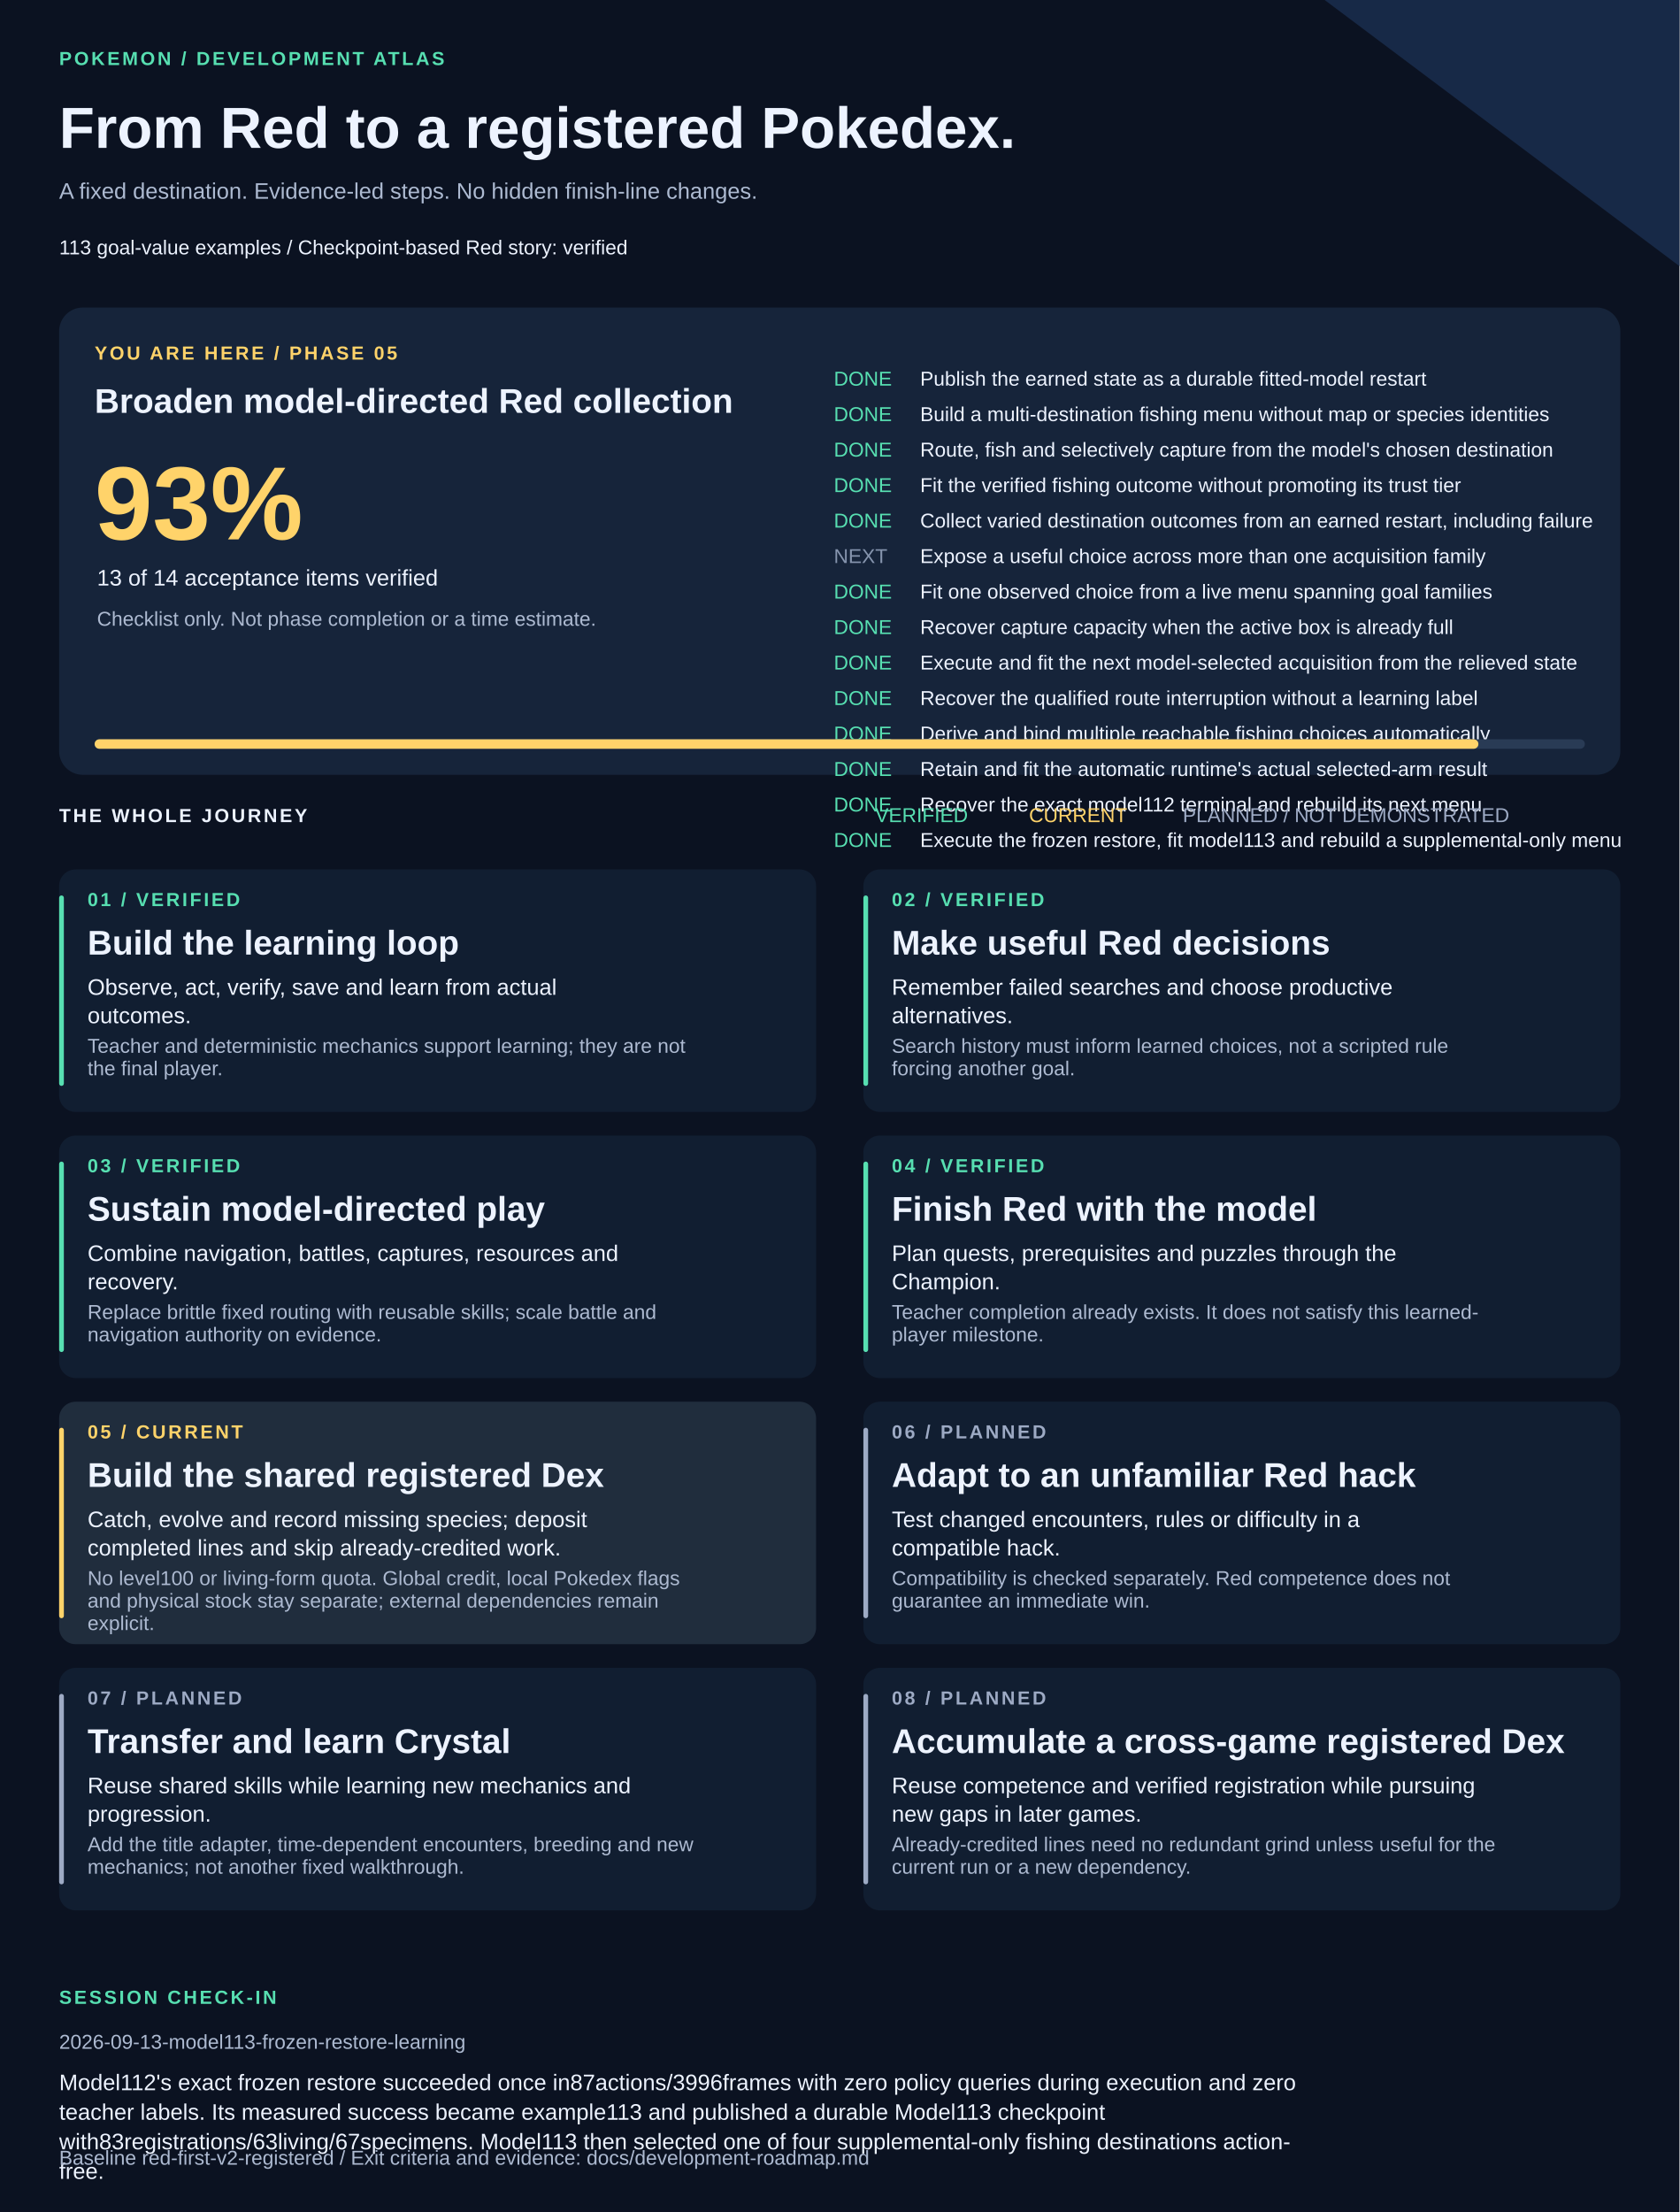
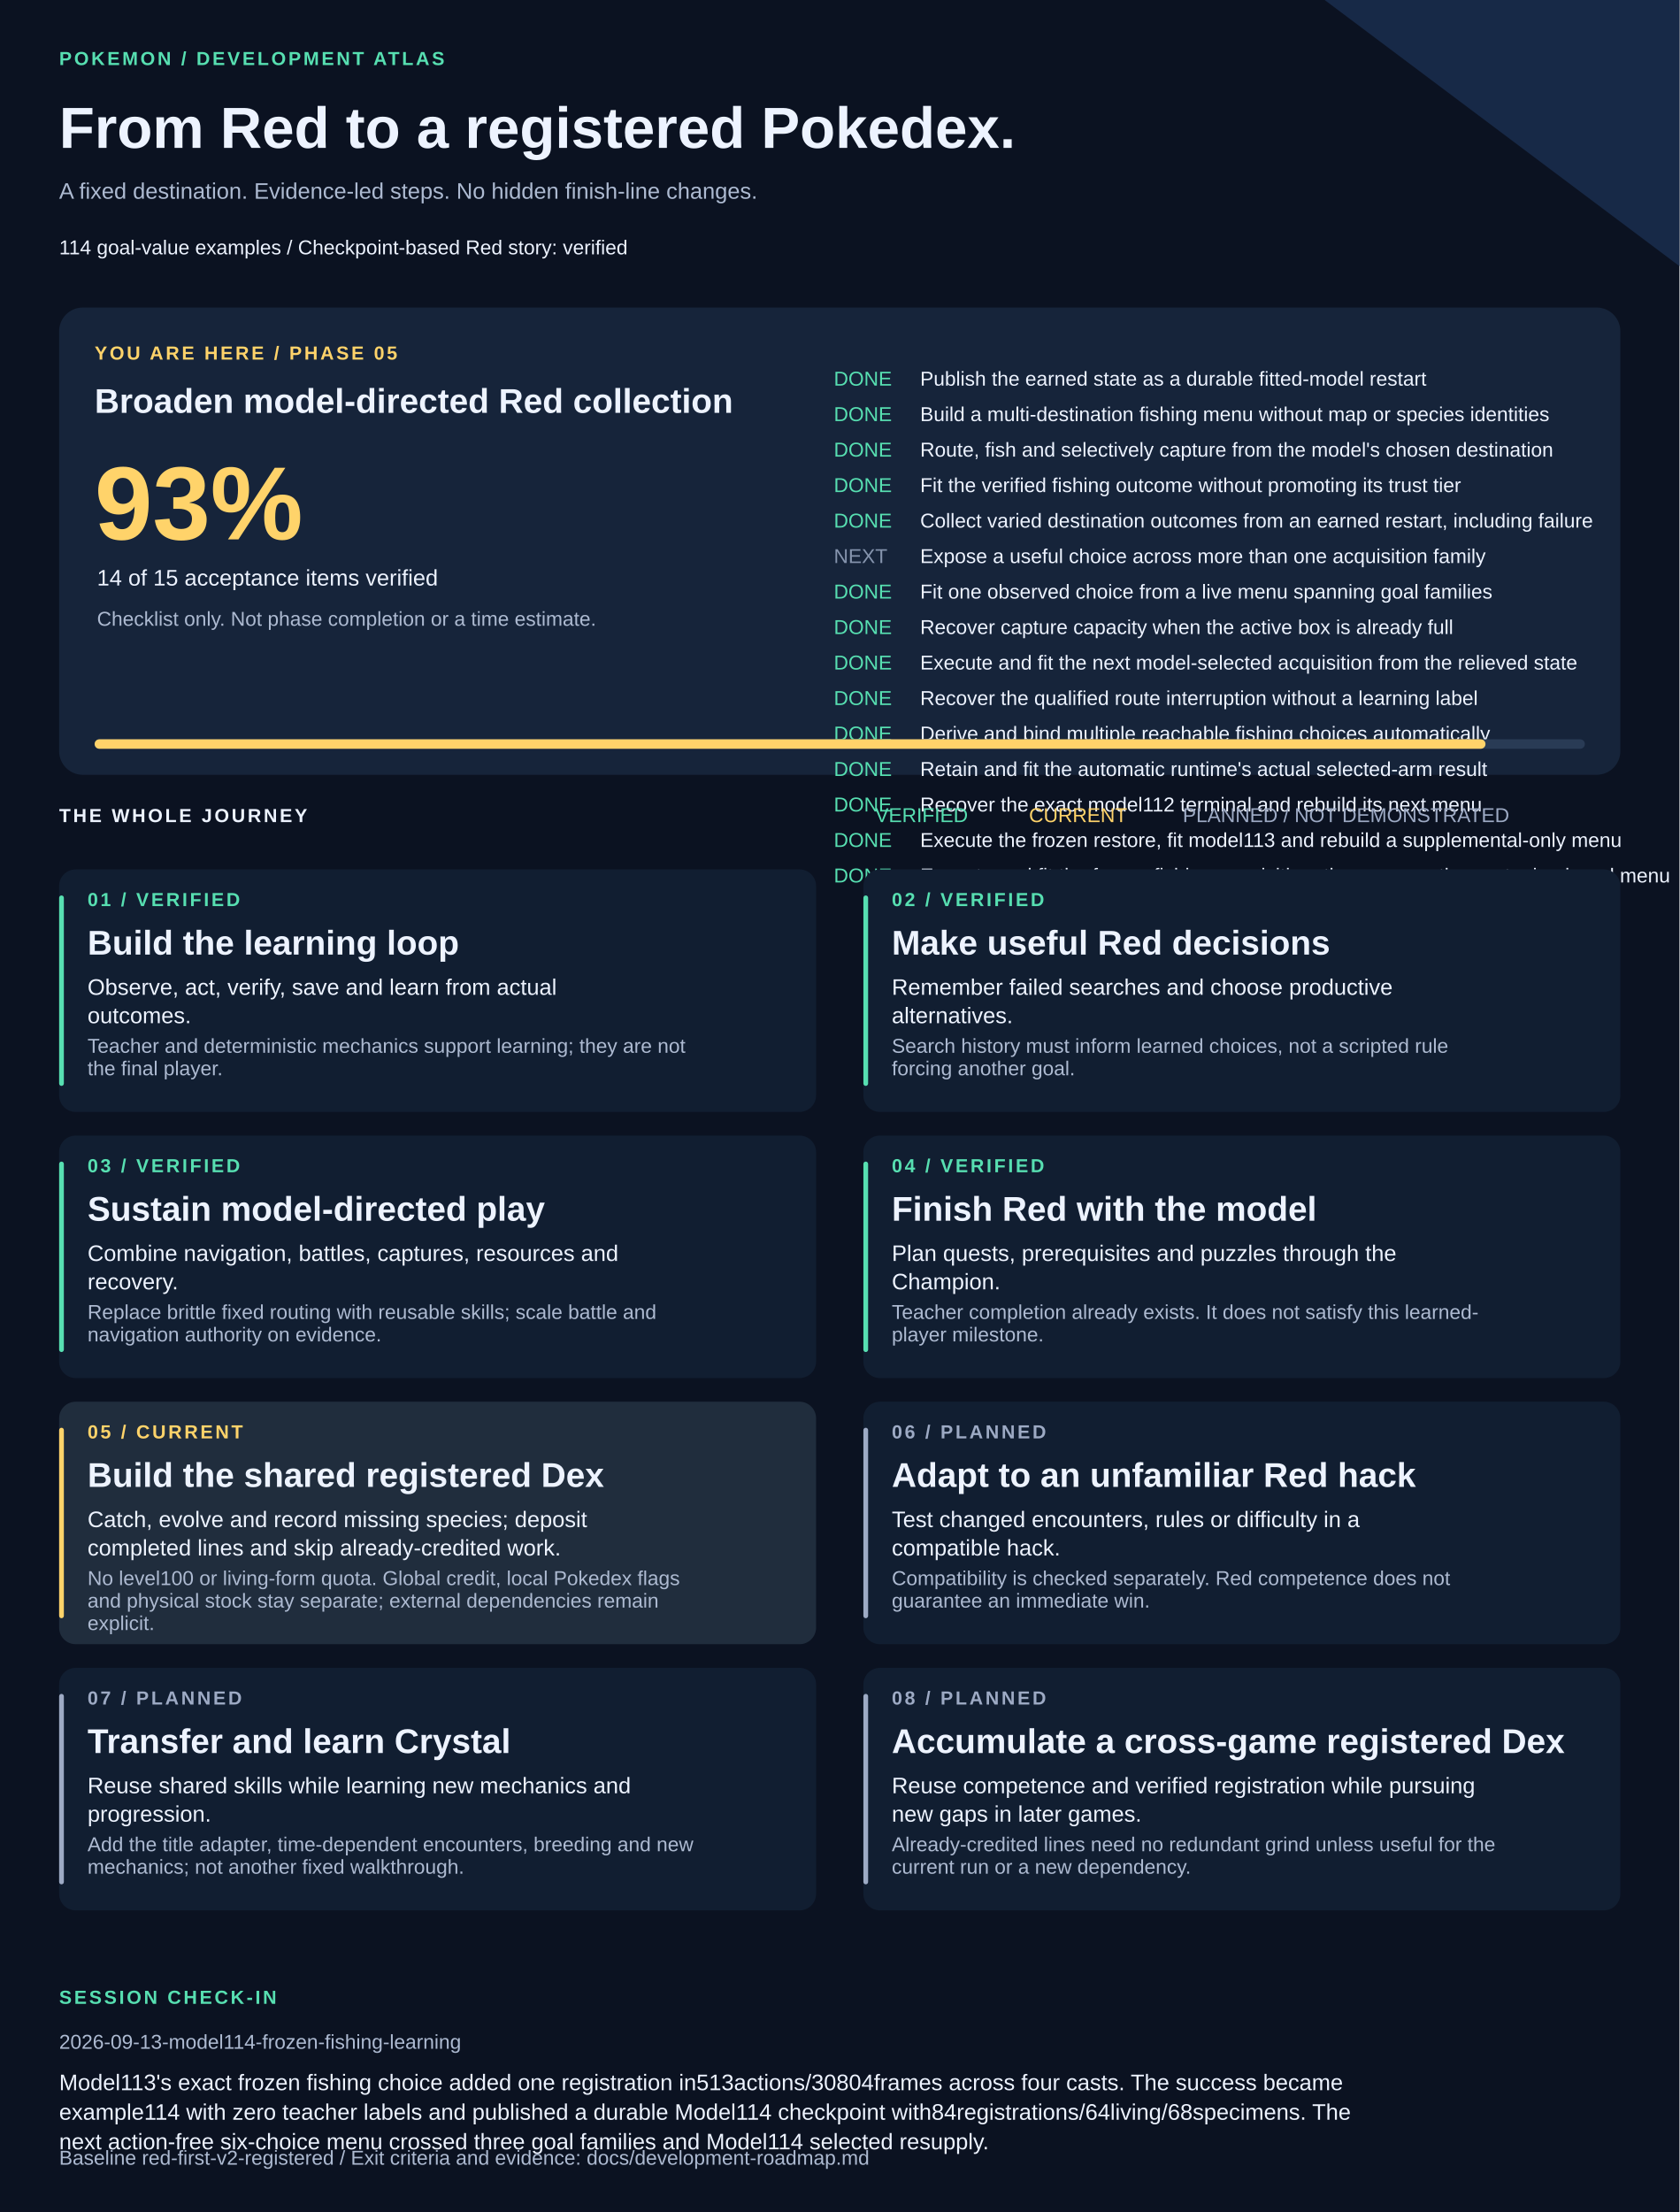
<svg xmlns="http://www.w3.org/2000/svg" width="1420" height="1870" viewBox="0 0 1420 1870" role="img" aria-labelledby="title description">
  <style>text{font-family:Arial,Helvetica,sans-serif;fill:#edf3ff}.muted{fill:#adbad1}.eyebrow{font-size:16px;letter-spacing:2px;font-weight:bold}.heading{font-size:29px;font-weight:bold}.body{font-size:19px}.small{font-size:17px}</style>
  <rect width="1420" height="1870" fill="#0b1221" />
  <path d="M1120 0H1420V225Z" fill="#172947" />
  <text x="50" y="55" class="eyebrow" style="fill:#57dfb1">POKEMON / DEVELOPMENT ATLAS</text>
  <text x="50" y="125" style="font-size:49px;font-weight:bold">From Red to a registered Pokedex.</text>
  <text x="50" y="168" class="body muted">A fixed destination. Evidence-led steps. No hidden finish-line changes.</text>
-   <text x="50" y="215" class="small">113 goal-value examples  /  Checkpoint-based Red story: verified</text>
+   <text x="50" y="215" class="small">114 goal-value examples  /  Checkpoint-based Red story: verified</text>
  <rect x="50" y="260" width="1320" height="395" rx="20" fill="#16243a" />
  <text x="80" y="304" class="eyebrow" style="fill:#ffd36a">YOU ARE HERE / PHASE 05</text>
  <text x="80" y="349" class="heading">Broaden model-directed Red collection</text>
  <text x="80" y="456" style="font-size:88px;font-weight:bold;fill:#ffd36a">93%</text>
-   <text x="82" y="495" class="body">13 of 14 acceptance items verified</text>
+   <text x="82" y="495" class="body">14 of 15 acceptance items verified</text>
  <text x="82" y="529" class="small muted">Checklist only. Not phase completion or a time estimate.</text>
  <text x="705" y="326" class="small" style="fill:#57dfb1">DONE</text>
  <text x="778" y="326" class="small">Publish the earned state as a durable fitted-model restart</text>
  <text x="705" y="356" class="small" style="fill:#57dfb1">DONE</text>
  <text x="778" y="356" class="small">Build a multi-destination fishing menu without map or species identities</text>
  <text x="705" y="386" class="small" style="fill:#57dfb1">DONE</text>
  <text x="778" y="386" class="small">Route, fish and selectively capture from the model's chosen destination</text>
  <text x="705" y="416" class="small" style="fill:#57dfb1">DONE</text>
  <text x="778" y="416" class="small">Fit the verified fishing outcome without promoting its trust tier</text>
  <text x="705" y="446" class="small" style="fill:#57dfb1">DONE</text>
  <text x="778" y="446" class="small">Collect varied destination outcomes from an earned restart, including failure</text>
  <text x="705" y="476" class="small" style="fill:#8594ad">NEXT</text>
  <text x="778" y="476" class="small">Expose a useful choice across more than one acquisition family</text>
  <text x="705" y="506" class="small" style="fill:#57dfb1">DONE</text>
  <text x="778" y="506" class="small">Fit one observed choice from a live menu spanning goal families</text>
  <text x="705" y="536" class="small" style="fill:#57dfb1">DONE</text>
  <text x="778" y="536" class="small">Recover capture capacity when the active box is already full</text>
  <text x="705" y="566" class="small" style="fill:#57dfb1">DONE</text>
  <text x="778" y="566" class="small">Execute and fit the next model-selected acquisition from the relieved state</text>
  <text x="705" y="596" class="small" style="fill:#57dfb1">DONE</text>
  <text x="778" y="596" class="small">Recover the qualified route interruption without a learning label</text>
  <text x="705" y="626" class="small" style="fill:#57dfb1">DONE</text>
  <text x="778" y="626" class="small">Derive and bind multiple reachable fishing choices automatically</text>
  <text x="705" y="656" class="small" style="fill:#57dfb1">DONE</text>
  <text x="778" y="656" class="small">Retain and fit the automatic runtime's actual selected-arm result</text>
  <text x="705" y="686" class="small" style="fill:#57dfb1">DONE</text>
  <text x="778" y="686" class="small">Recover the exact model112 terminal and rebuild its next menu</text>
  <text x="705" y="716" class="small" style="fill:#57dfb1">DONE</text>
  <text x="778" y="716" class="small">Execute the frozen restore, fit model113 and rebuild a supplemental-only menu</text>
+   <text x="705" y="746" class="small" style="fill:#57dfb1">DONE</text>
+   <text x="778" y="746" class="small">Execute and fit the frozen fishing acquisition, then expose the next mixed-goal menu</text>
  <rect x="80" y="625" width="1260" height="8" rx="4" fill="#293b55" />
-   <rect x="80" y="625" width="1170" height="8" rx="4" fill="#ffd36a" />
+   <rect x="80" y="625" width="1176" height="8" rx="4" fill="#ffd36a" />
  <text x="50" y="695" class="eyebrow">THE WHOLE JOURNEY</text>
  <text x="740" y="695" class="small" style="fill:#57dfb1">VERIFIED</text>
  <text x="870" y="695" class="small" style="fill:#ffd36a">CURRENT</text>
  <text x="1000" y="695" class="small" style="fill:#9daac4">PLANNED / NOT DEMONSTRATED</text>
  <rect x="50" y="735" width="640" height="205" rx="14" fill="#111e31" />
  <rect x="50" y="757" width="4" height="161" rx="2" fill="#57dfb1" />
  <text x="74" y="766" class="eyebrow" style="fill:#57dfb1">01 / VERIFIED</text>
  <text x="74" y="807" class="heading">Build the learning loop</text>
  <text x="74" y="841" class="body">Observe, act, verify, save and learn from actual</text>
  <text x="74" y="865" class="body">outcomes.</text>
  <text x="74" y="890" class="small muted">Teacher and deterministic mechanics support learning; they are not</text>
  <text x="74" y="909" class="small muted">the final player.</text>
  <rect x="730" y="735" width="640" height="205" rx="14" fill="#111e31" />
  <rect x="730" y="757" width="4" height="161" rx="2" fill="#57dfb1" />
  <text x="754" y="766" class="eyebrow" style="fill:#57dfb1">02 / VERIFIED</text>
  <text x="754" y="807" class="heading">Make useful Red decisions</text>
  <text x="754" y="841" class="body">Remember failed searches and choose productive</text>
  <text x="754" y="865" class="body">alternatives.</text>
  <text x="754" y="890" class="small muted">Search history must inform learned choices, not a scripted rule</text>
  <text x="754" y="909" class="small muted">forcing another goal.</text>
  <rect x="50" y="960" width="640" height="205" rx="14" fill="#111e31" />
  <rect x="50" y="982" width="4" height="161" rx="2" fill="#57dfb1" />
  <text x="74" y="991" class="eyebrow" style="fill:#57dfb1">03 / VERIFIED</text>
  <text x="74" y="1032" class="heading">Sustain model-directed play</text>
  <text x="74" y="1066" class="body">Combine navigation, battles, captures, resources and</text>
  <text x="74" y="1090" class="body">recovery.</text>
  <text x="74" y="1115" class="small muted">Replace brittle fixed routing with reusable skills; scale battle and</text>
  <text x="74" y="1134" class="small muted">navigation authority on evidence.</text>
  <rect x="730" y="960" width="640" height="205" rx="14" fill="#111e31" />
  <rect x="730" y="982" width="4" height="161" rx="2" fill="#57dfb1" />
  <text x="754" y="991" class="eyebrow" style="fill:#57dfb1">04 / VERIFIED</text>
  <text x="754" y="1032" class="heading">Finish Red with the model</text>
  <text x="754" y="1066" class="body">Plan quests, prerequisites and puzzles through the</text>
  <text x="754" y="1090" class="body">Champion.</text>
  <text x="754" y="1115" class="small muted">Teacher completion already exists. It does not satisfy this learned-</text>
  <text x="754" y="1134" class="small muted">player milestone.</text>
  <rect x="50" y="1185" width="640" height="205" rx="14" fill="#202d3d" />
  <rect x="50" y="1207" width="4" height="161" rx="2" fill="#ffd36a" />
  <text x="74" y="1216" class="eyebrow" style="fill:#ffd36a">05 / CURRENT</text>
  <text x="74" y="1257" class="heading">Build the shared registered Dex</text>
  <text x="74" y="1291" class="body">Catch, evolve and record missing species; deposit</text>
  <text x="74" y="1315" class="body">completed lines and skip already-credited work.</text>
  <text x="74" y="1340" class="small muted">No level100 or living-form quota. Global credit, local Pokedex flags</text>
  <text x="74" y="1359" class="small muted">and physical stock stay separate; external dependencies remain</text>
  <text x="74" y="1378" class="small muted">explicit.</text>
  <rect x="730" y="1185" width="640" height="205" rx="14" fill="#111e31" />
  <rect x="730" y="1207" width="4" height="161" rx="2" fill="#9daac4" />
  <text x="754" y="1216" class="eyebrow" style="fill:#9daac4">06 / PLANNED</text>
  <text x="754" y="1257" class="heading">Adapt to an unfamiliar Red hack</text>
  <text x="754" y="1291" class="body">Test changed encounters, rules or difficulty in a</text>
  <text x="754" y="1315" class="body">compatible hack.</text>
  <text x="754" y="1340" class="small muted">Compatibility is checked separately. Red competence does not</text>
  <text x="754" y="1359" class="small muted">guarantee an immediate win.</text>
  <rect x="50" y="1410" width="640" height="205" rx="14" fill="#111e31" />
  <rect x="50" y="1432" width="4" height="161" rx="2" fill="#9daac4" />
  <text x="74" y="1441" class="eyebrow" style="fill:#9daac4">07 / PLANNED</text>
  <text x="74" y="1482" class="heading">Transfer and learn Crystal</text>
  <text x="74" y="1516" class="body">Reuse shared skills while learning new mechanics and</text>
  <text x="74" y="1540" class="body">progression.</text>
  <text x="74" y="1565" class="small muted">Add the title adapter, time-dependent encounters, breeding and new</text>
  <text x="74" y="1584" class="small muted">mechanics; not another fixed walkthrough.</text>
  <rect x="730" y="1410" width="640" height="205" rx="14" fill="#111e31" />
  <rect x="730" y="1432" width="4" height="161" rx="2" fill="#9daac4" />
  <text x="754" y="1441" class="eyebrow" style="fill:#9daac4">08 / PLANNED</text>
  <text x="754" y="1482" class="heading">Accumulate a cross-game registered Dex</text>
  <text x="754" y="1516" class="body">Reuse competence and verified registration while pursuing</text>
  <text x="754" y="1540" class="body">new gaps in later games.</text>
  <text x="754" y="1565" class="small muted">Already-credited lines need no redundant grind unless useful for the</text>
  <text x="754" y="1584" class="small muted">current run or a new dependency.</text>
  <text x="50" y="1694" class="eyebrow" style="fill:#57dfb1">SESSION CHECK-IN</text>
-   <text x="50" y="1732" class="small muted">2026-09-13-model113-frozen-restore-learning</text>
-   <text x="50" y="1767" class="body">Model112's exact frozen restore succeeded once in87actions/3996frames with zero policy queries during execution and zero</text>
-   <text x="50" y="1792" class="body">teacher labels. Its measured success became example113 and published a durable Model113 checkpoint</text>
-   <text x="50" y="1817" class="body">with83registrations/63living/67specimens. Model113 then selected one of four supplemental-only fishing destinations action-</text>
-   <text x="50" y="1842" class="body">free.</text>
+   <text x="50" y="1732" class="small muted">2026-09-13-model114-frozen-fishing-learning</text>
+   <text x="50" y="1767" class="body">Model113's exact frozen fishing choice added one registration in513actions/30804frames across four casts. The success became</text>
+   <text x="50" y="1792" class="body">example114 with zero teacher labels and published a durable Model114 checkpoint with84registrations/64living/68specimens. The</text>
+   <text x="50" y="1817" class="body">next action-free six-choice menu crossed three goal families and Model114 selected resupply.</text>
  <text x="50" y="1830" class="small muted">Baseline red-first-v2-registered / Exit criteria and evidence: docs/development-roadmap.md</text>
</svg>
